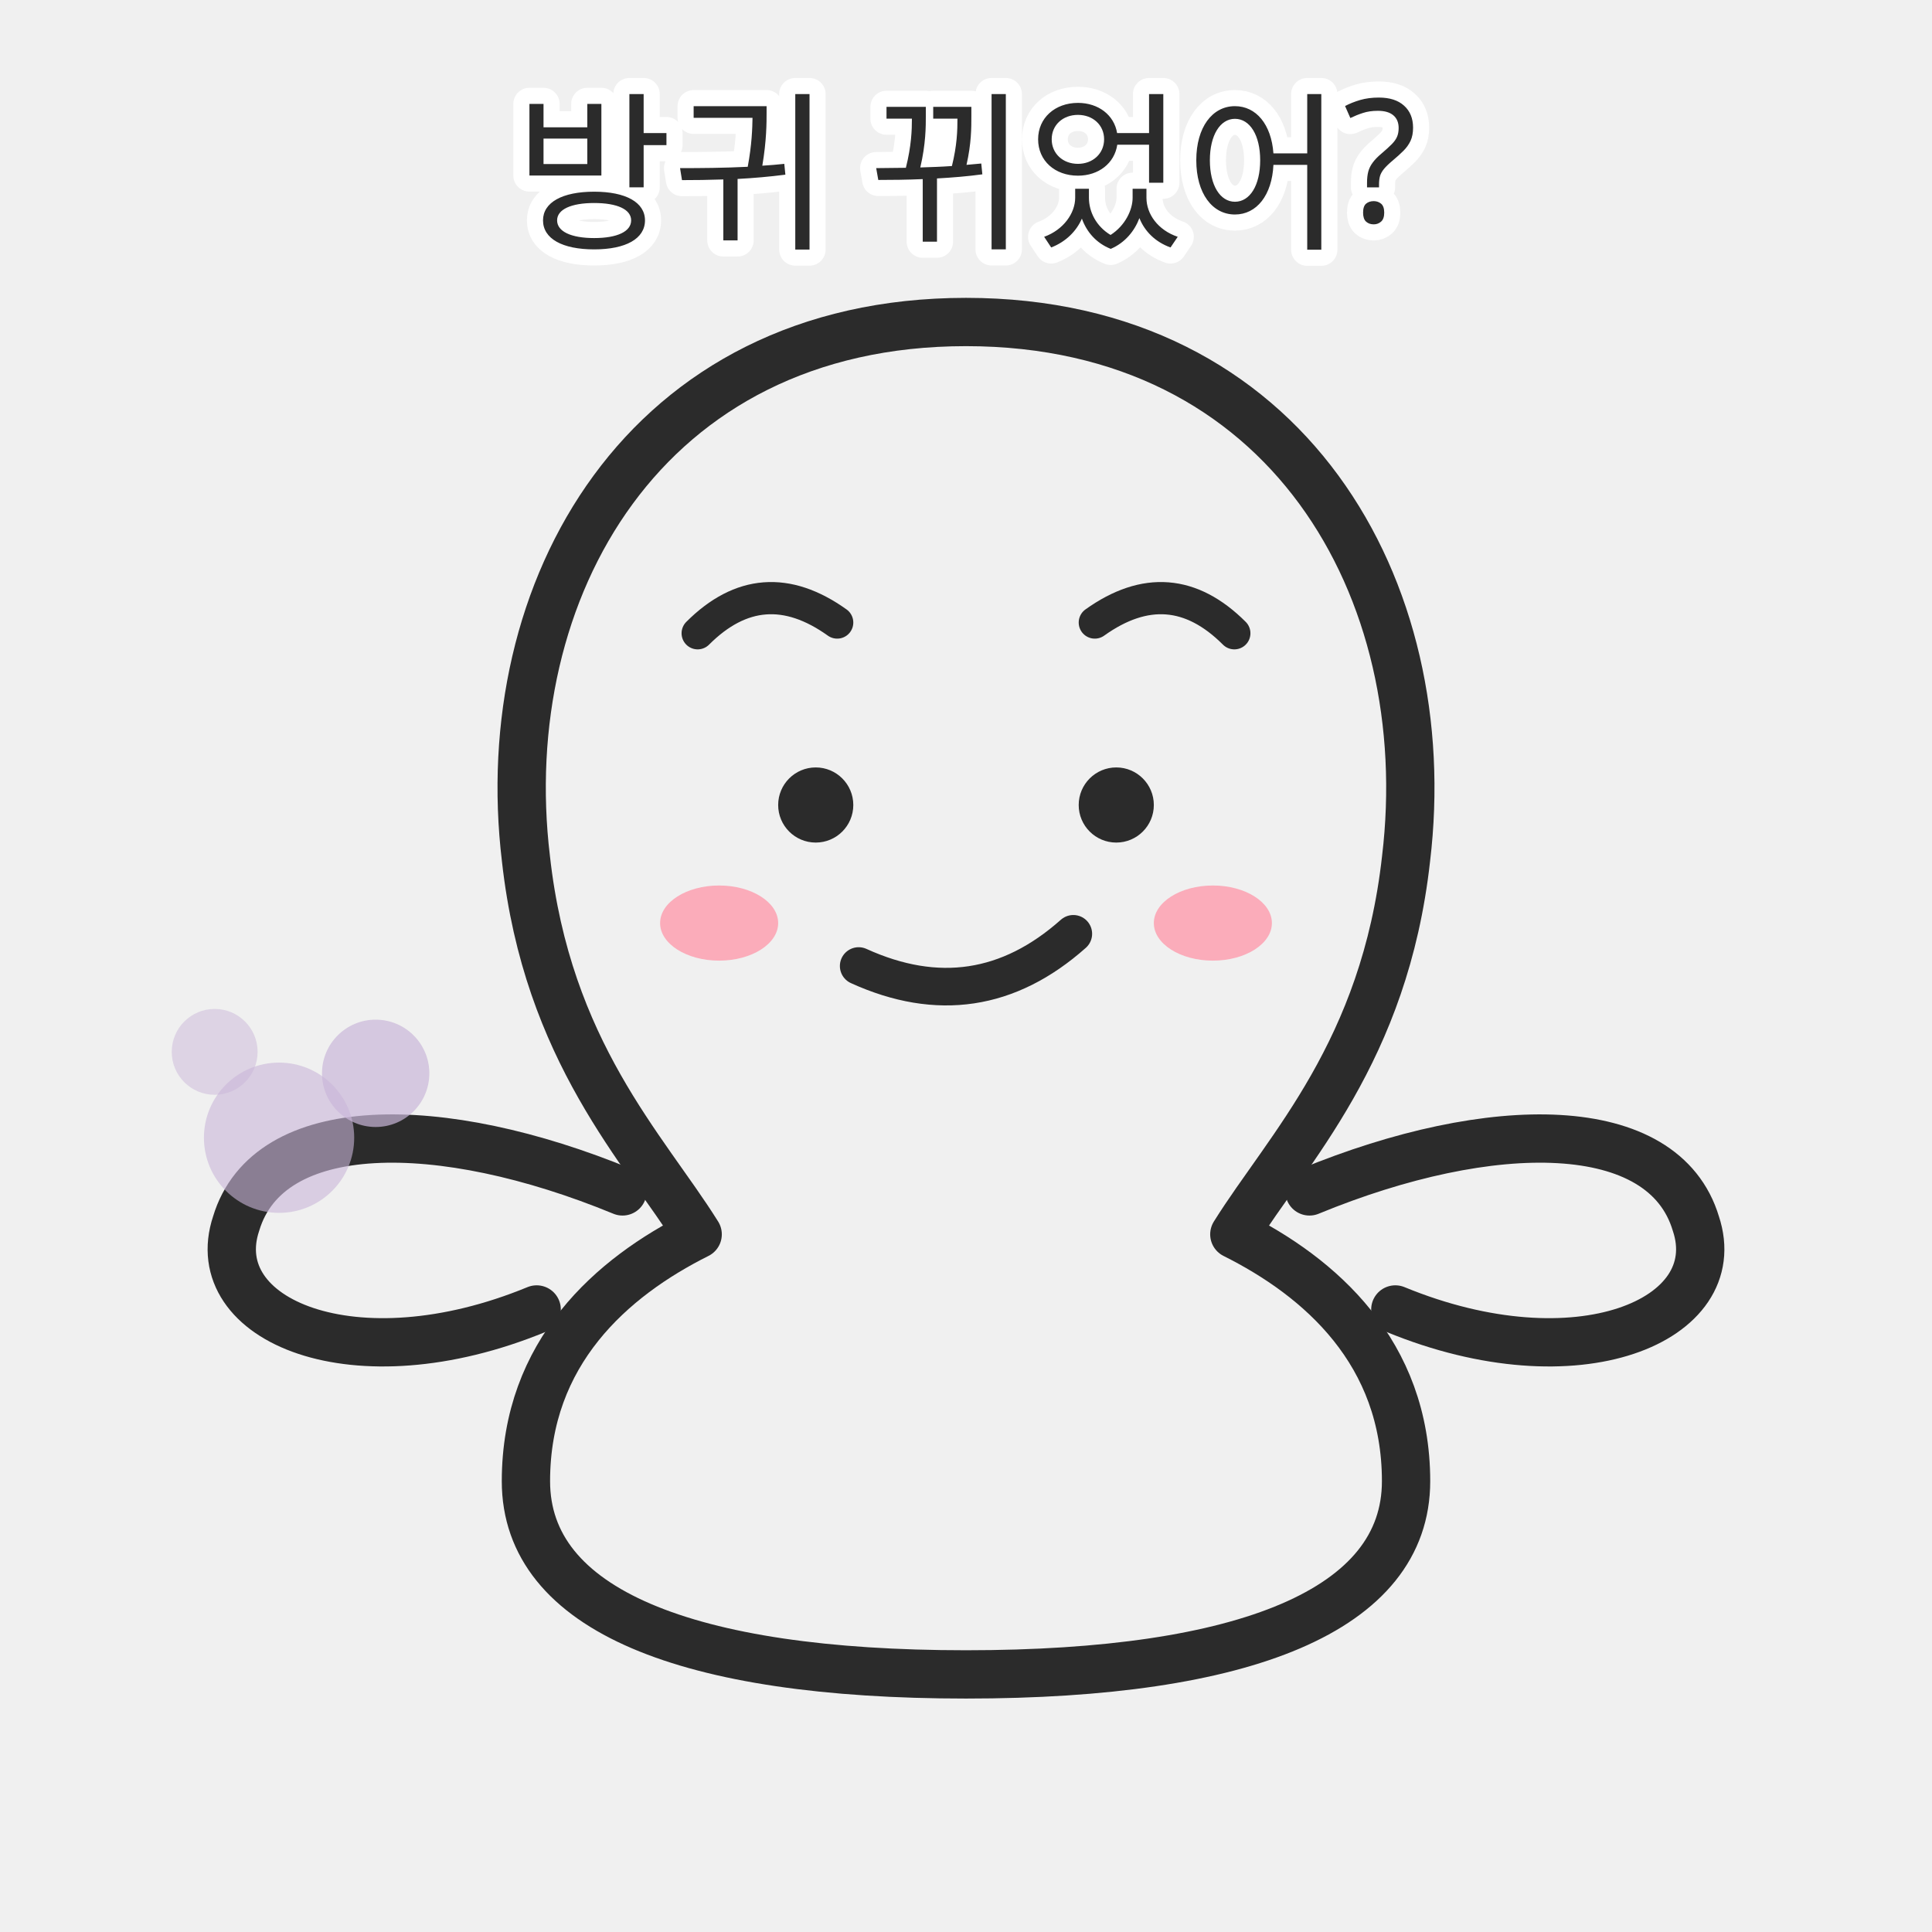
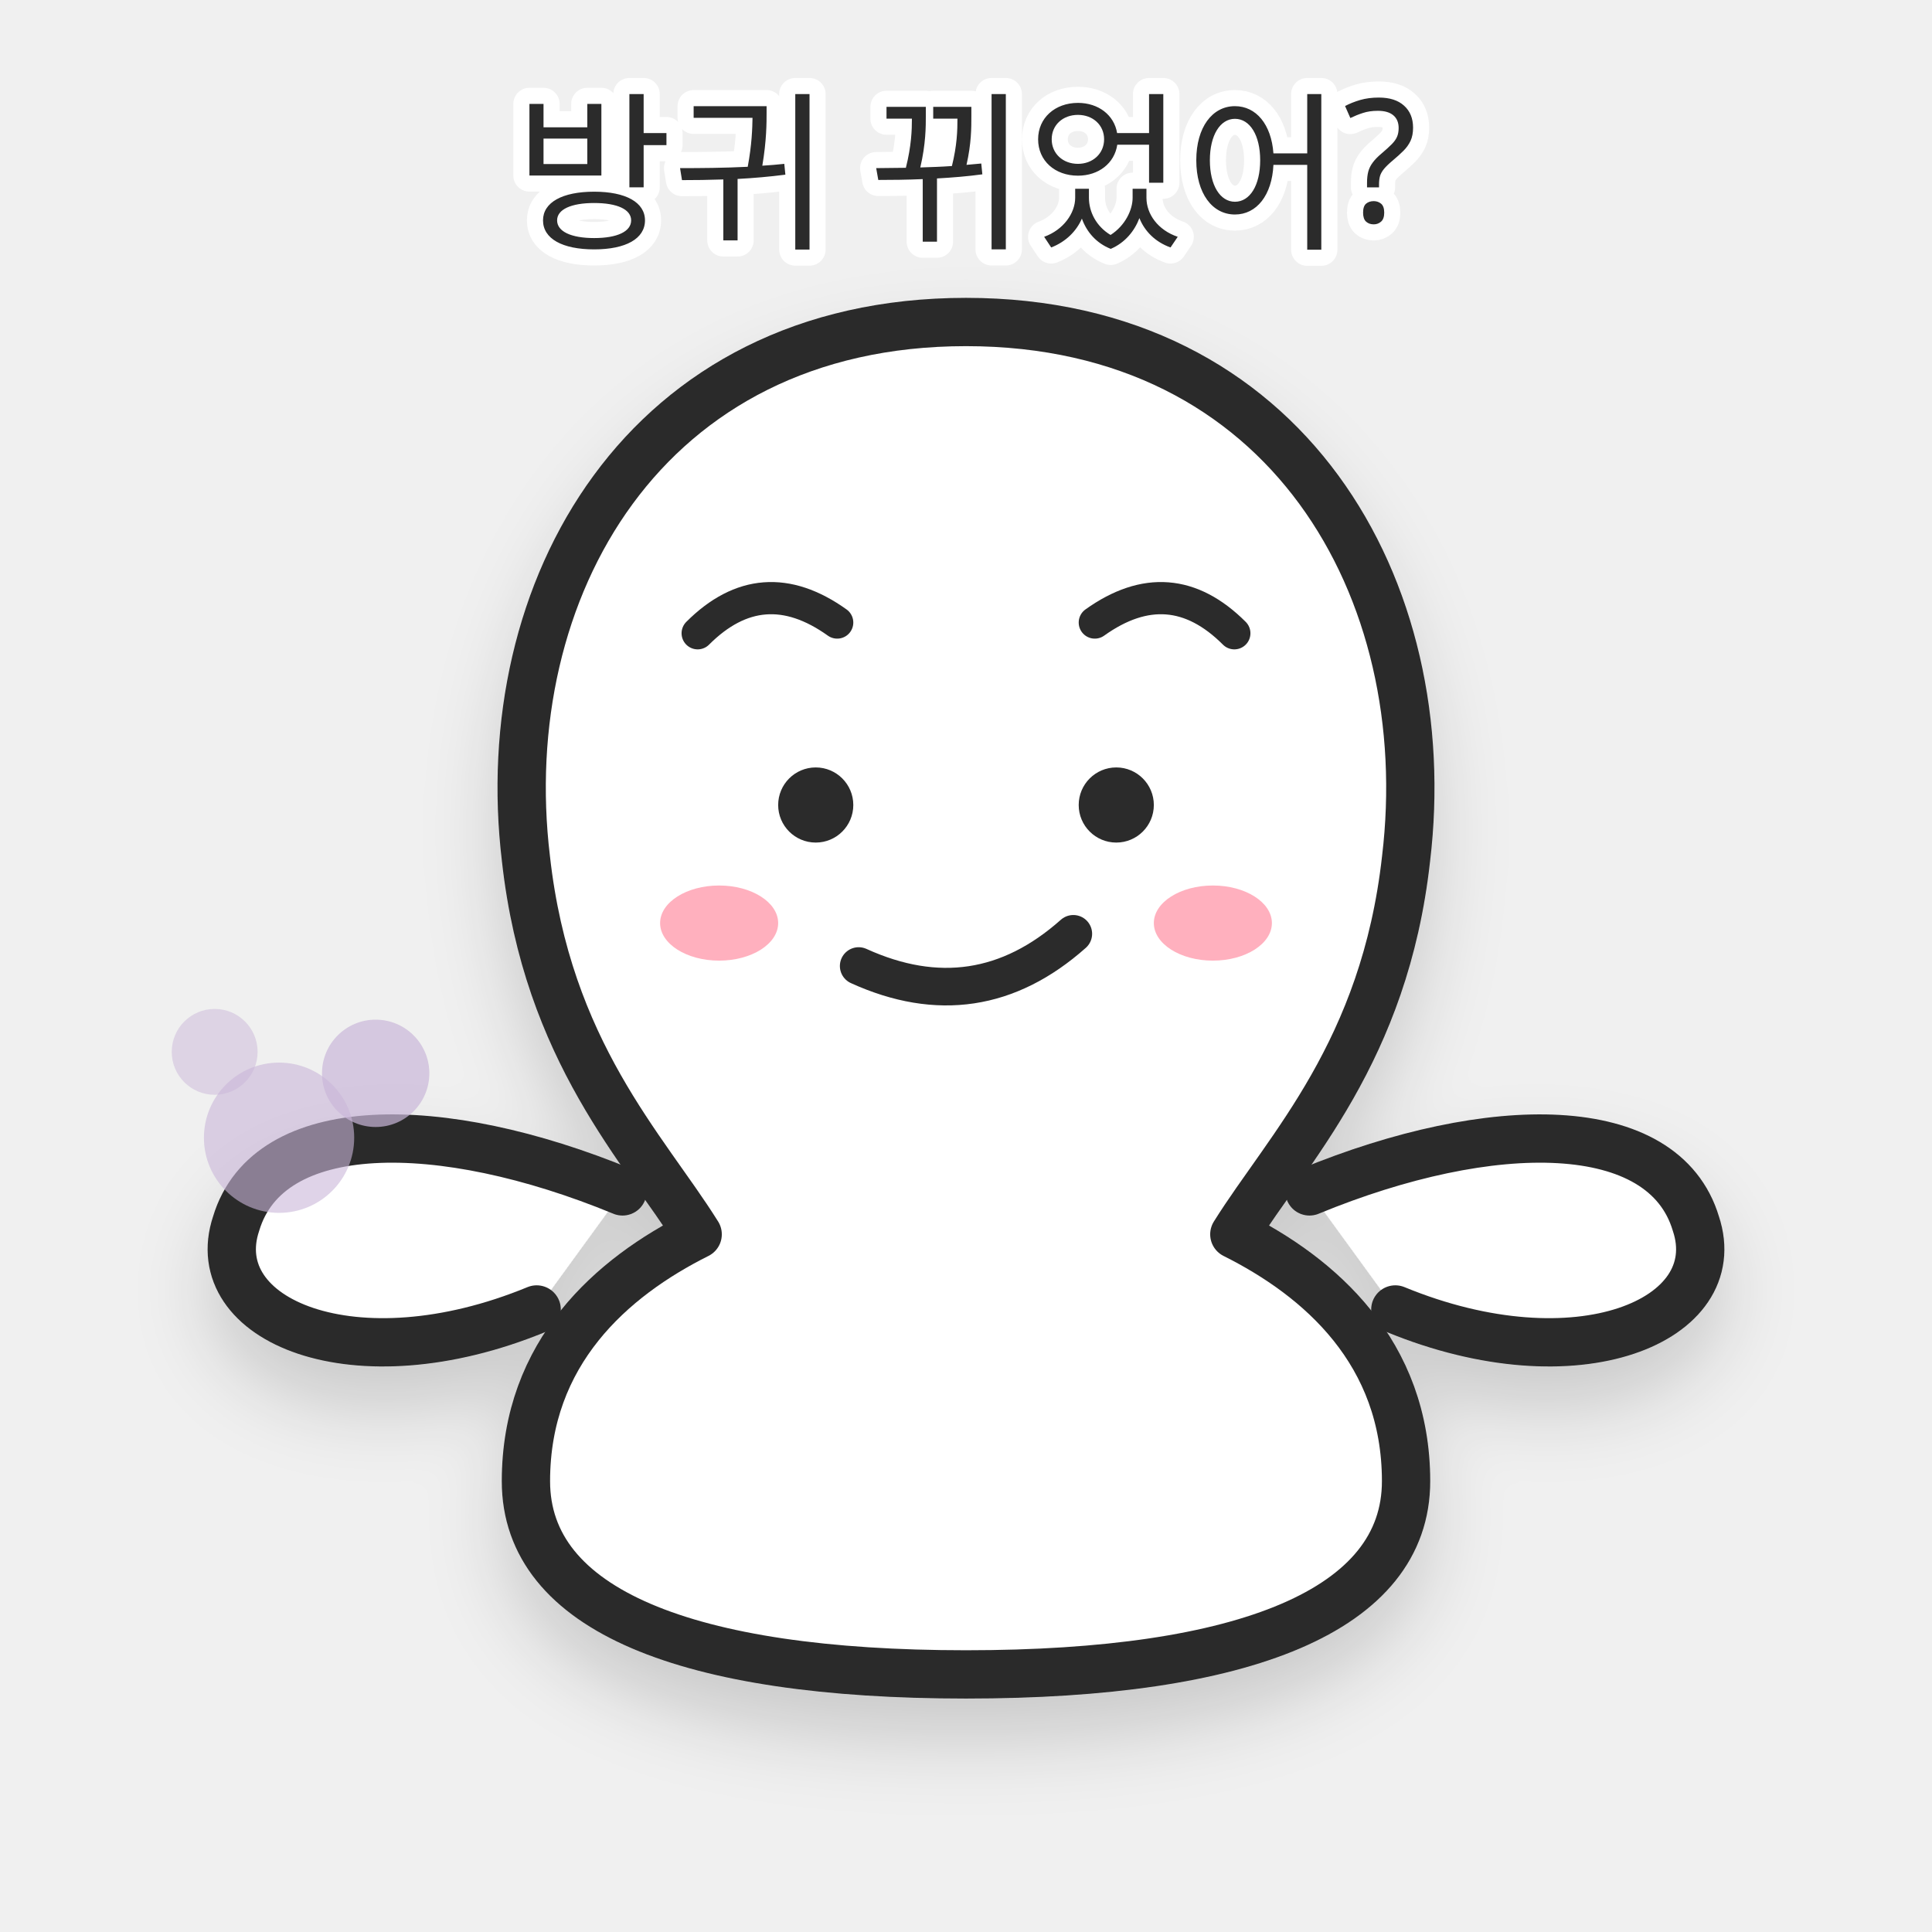
<svg xmlns="http://www.w3.org/2000/svg" width="360" height="360" viewBox="0 0 360 360">
-   <g fill="none" stroke="#2B2B2B" stroke-width="9" stroke-linecap="round" stroke-linejoin="round">
-     <path d="M180,60 C240,60 268,110 262,160 C258,196 240,214 230,230 C246,238 262,252 262,276 C262,300 232,312 180,312 C128,312 98,300 98,276 C98,252 114,238 130,230 C120,214 102,196 98,160 C92,110 120,60 180,60 Z" />
-     <path d="M116,222 C82,208 50,208 44,228 C38,246 66,258 100,244 M244,222 C278,208 310,208 316,228 C322,246 294,258 260,244" />
+   <defs>
+     <filter id="dropshadow" x="-30%" y="-20%" width="160%" height="150%">
+       <feDropShadow dx="0" dy="8" stdDeviation="7" flood-color="#000000" flood-opacity="0.16" />
+     </filter>
+   </defs>
+   <g filter="url(#dropshadow)">
+     <g fill="#FFFFFF" stroke="#2B2B2B" stroke-width="9" stroke-linejoin="round" stroke-linecap="round">
+       <path d="M116,222 C82,208 50,208 44,228 C38,246 66,258 100,244 M244,222 C278,208 310,208 316,228 C322,246 294,258 260,244" />
+       <path d="M180,60 C240,60 268,110 262,160 C258,196 240,214 230,230 C246,238 262,252 262,276 C262,300 232,312 180,312 C128,312 98,300 98,276 C98,252 114,238 130,230 C120,214 102,196 98,160 C92,110 120,60 180,60 Z" />
+     </g>
  </g>
  <path d="M130,118 Q142,106 156,116" fill="none" stroke="#2B2B2B" stroke-width="6" stroke-linecap="round" />
  <path d="M230,118 Q218,106 204,116" fill="none" stroke="#2B2B2B" stroke-width="6" stroke-linecap="round" />
  <circle cx="152" cy="150" r="7" fill="#2B2B2B" />
  <circle cx="208" cy="150" r="7" fill="#2B2B2B" />
  <path d="M160,180 Q182,190 200,174" fill="none" stroke="#2B2B2B" stroke-width="7" stroke-linecap="round" />
  <ellipse cx="134" cy="172" rx="11" ry="7" fill="#FF8FA3" opacity="0.7" />
  <ellipse cx="226" cy="172" rx="11" ry="7" fill="#FF8FA3" opacity="0.7" />
  <circle cx="70" cy="200" r="10" fill="#C9B6D8" opacity="0.7" />
  <circle cx="52" cy="212" r="14" fill="#C9B6D8" opacity="0.6" />
  <circle cx="40" cy="196" r="8" fill="#C9B6D8" opacity="0.5" />
  <text x="180" y="44" text-anchor="middle" font-family="Jua" font-size="32" fill="#2B2B2B" stroke="#ffffff" stroke-width="6" paint-order="stroke" stroke-linejoin="round">방귀 뀌었어?</text>
</svg>
